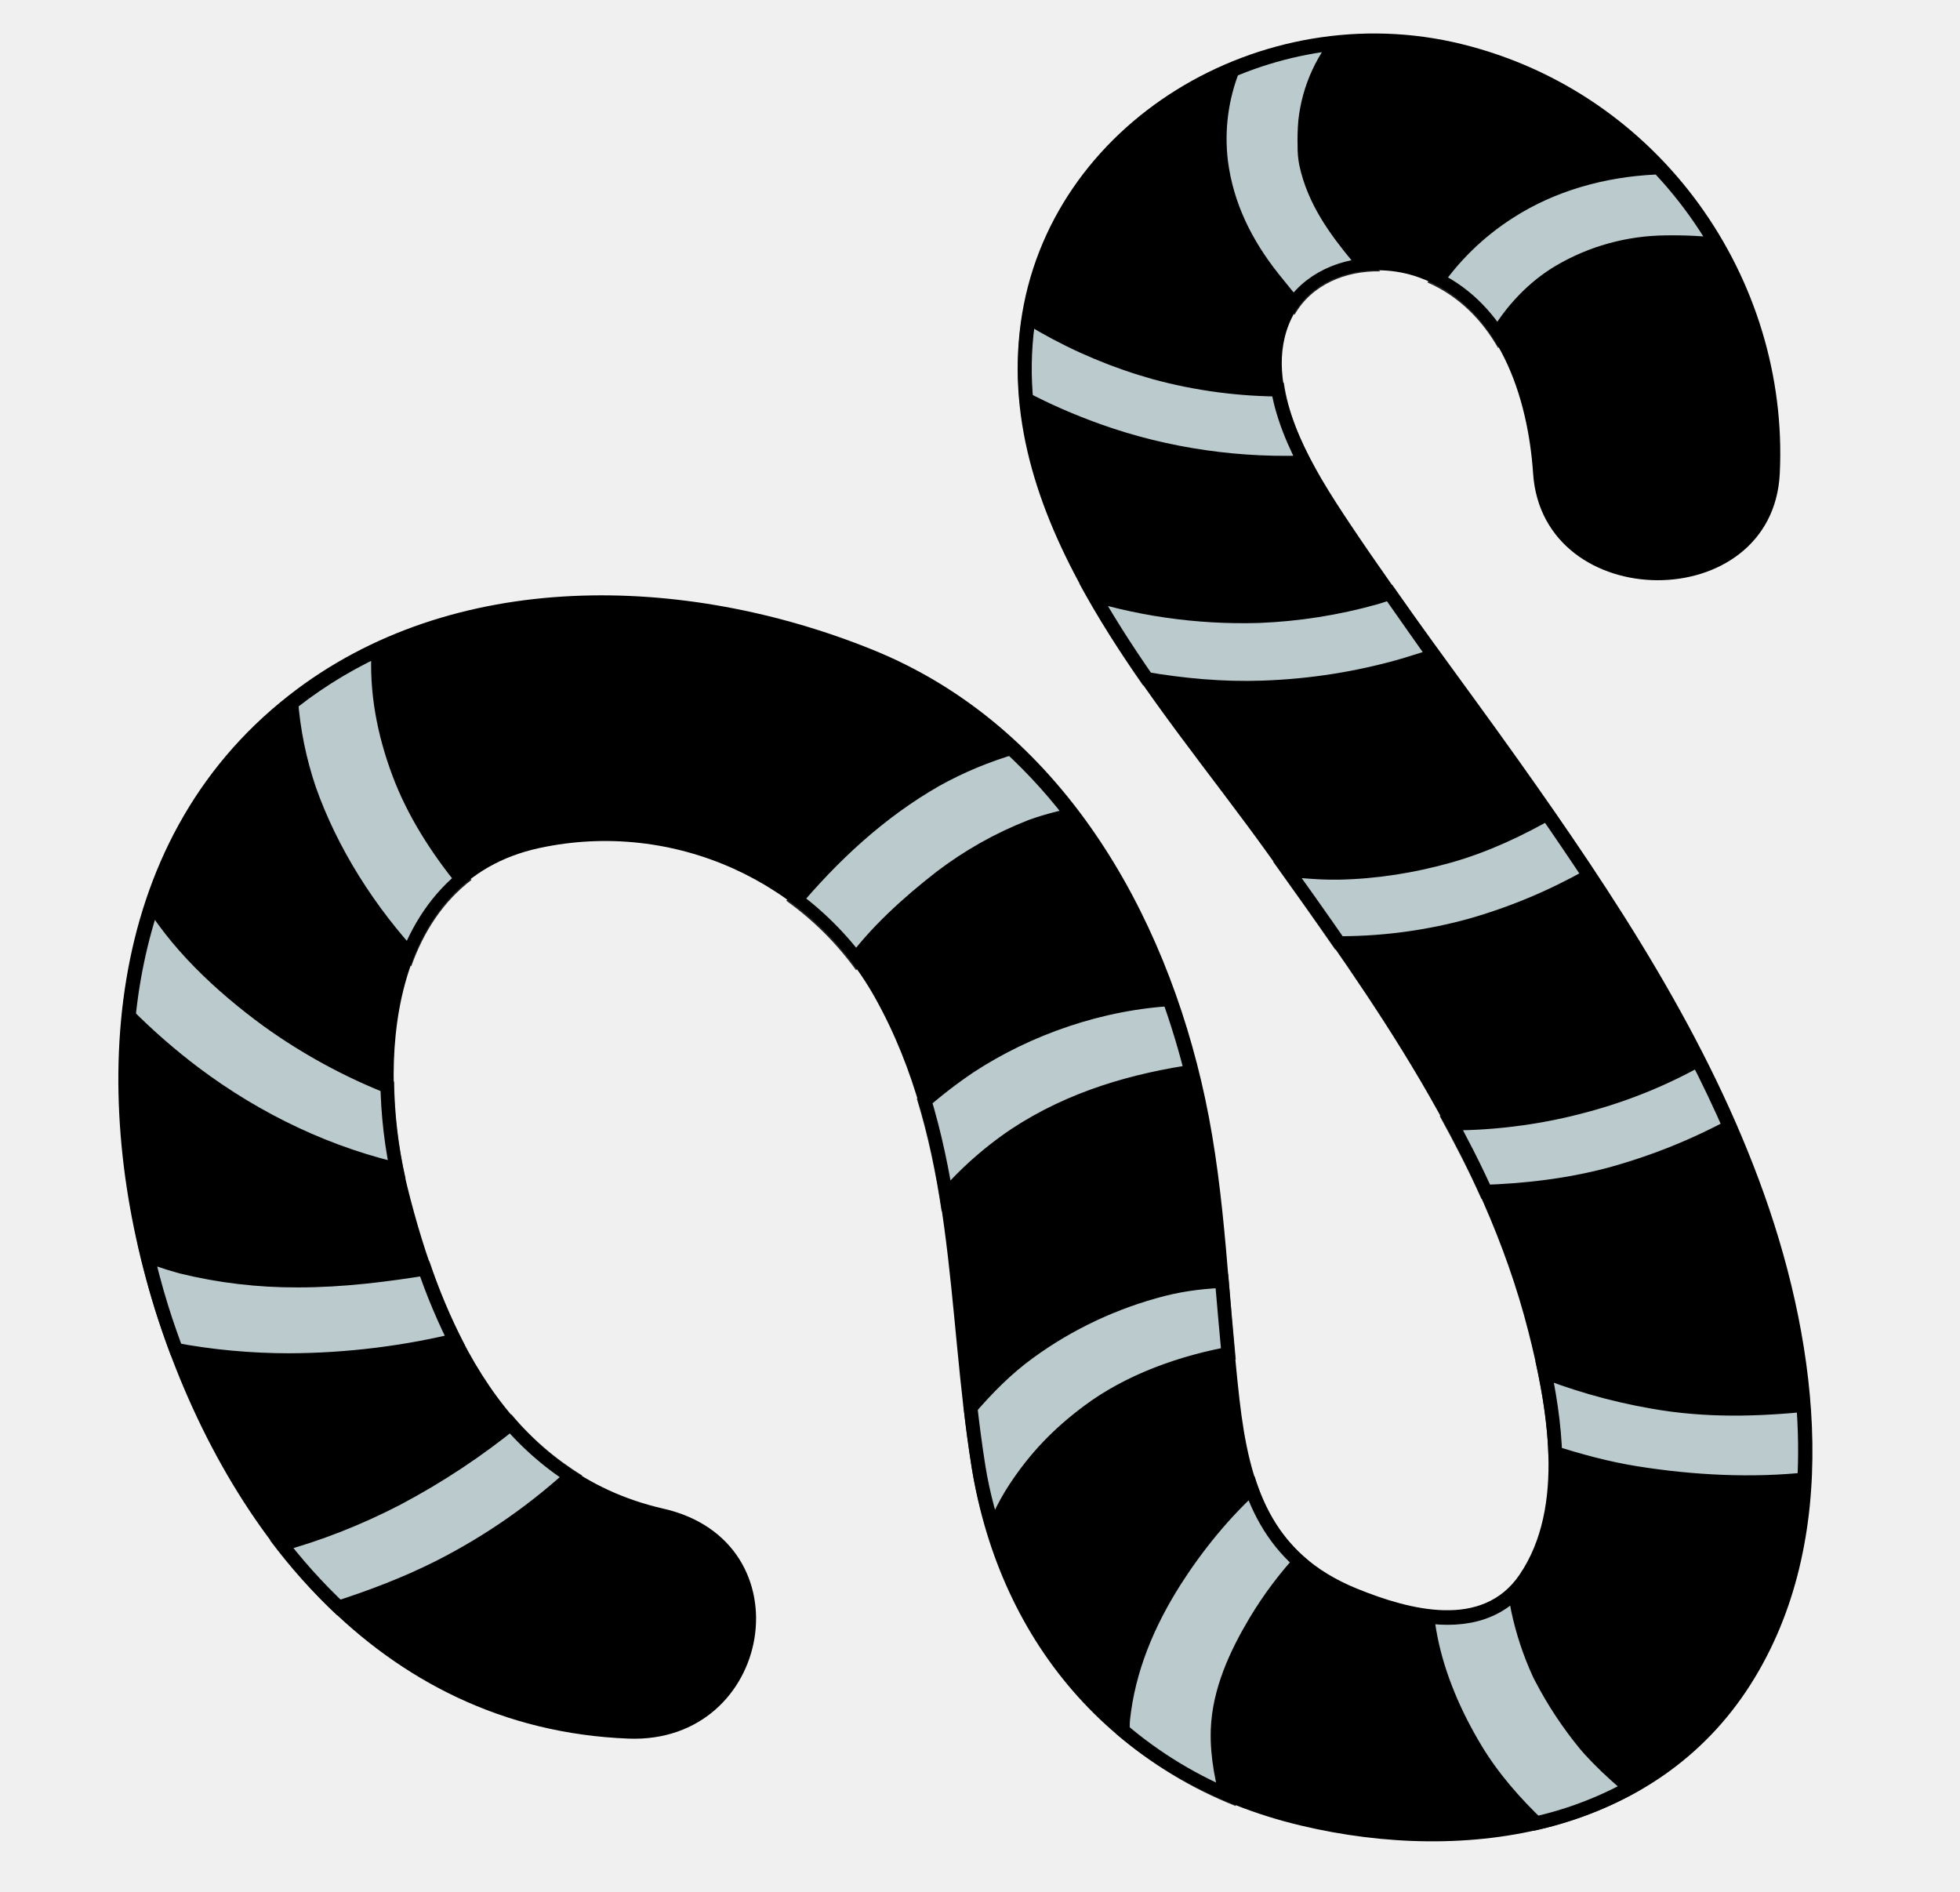
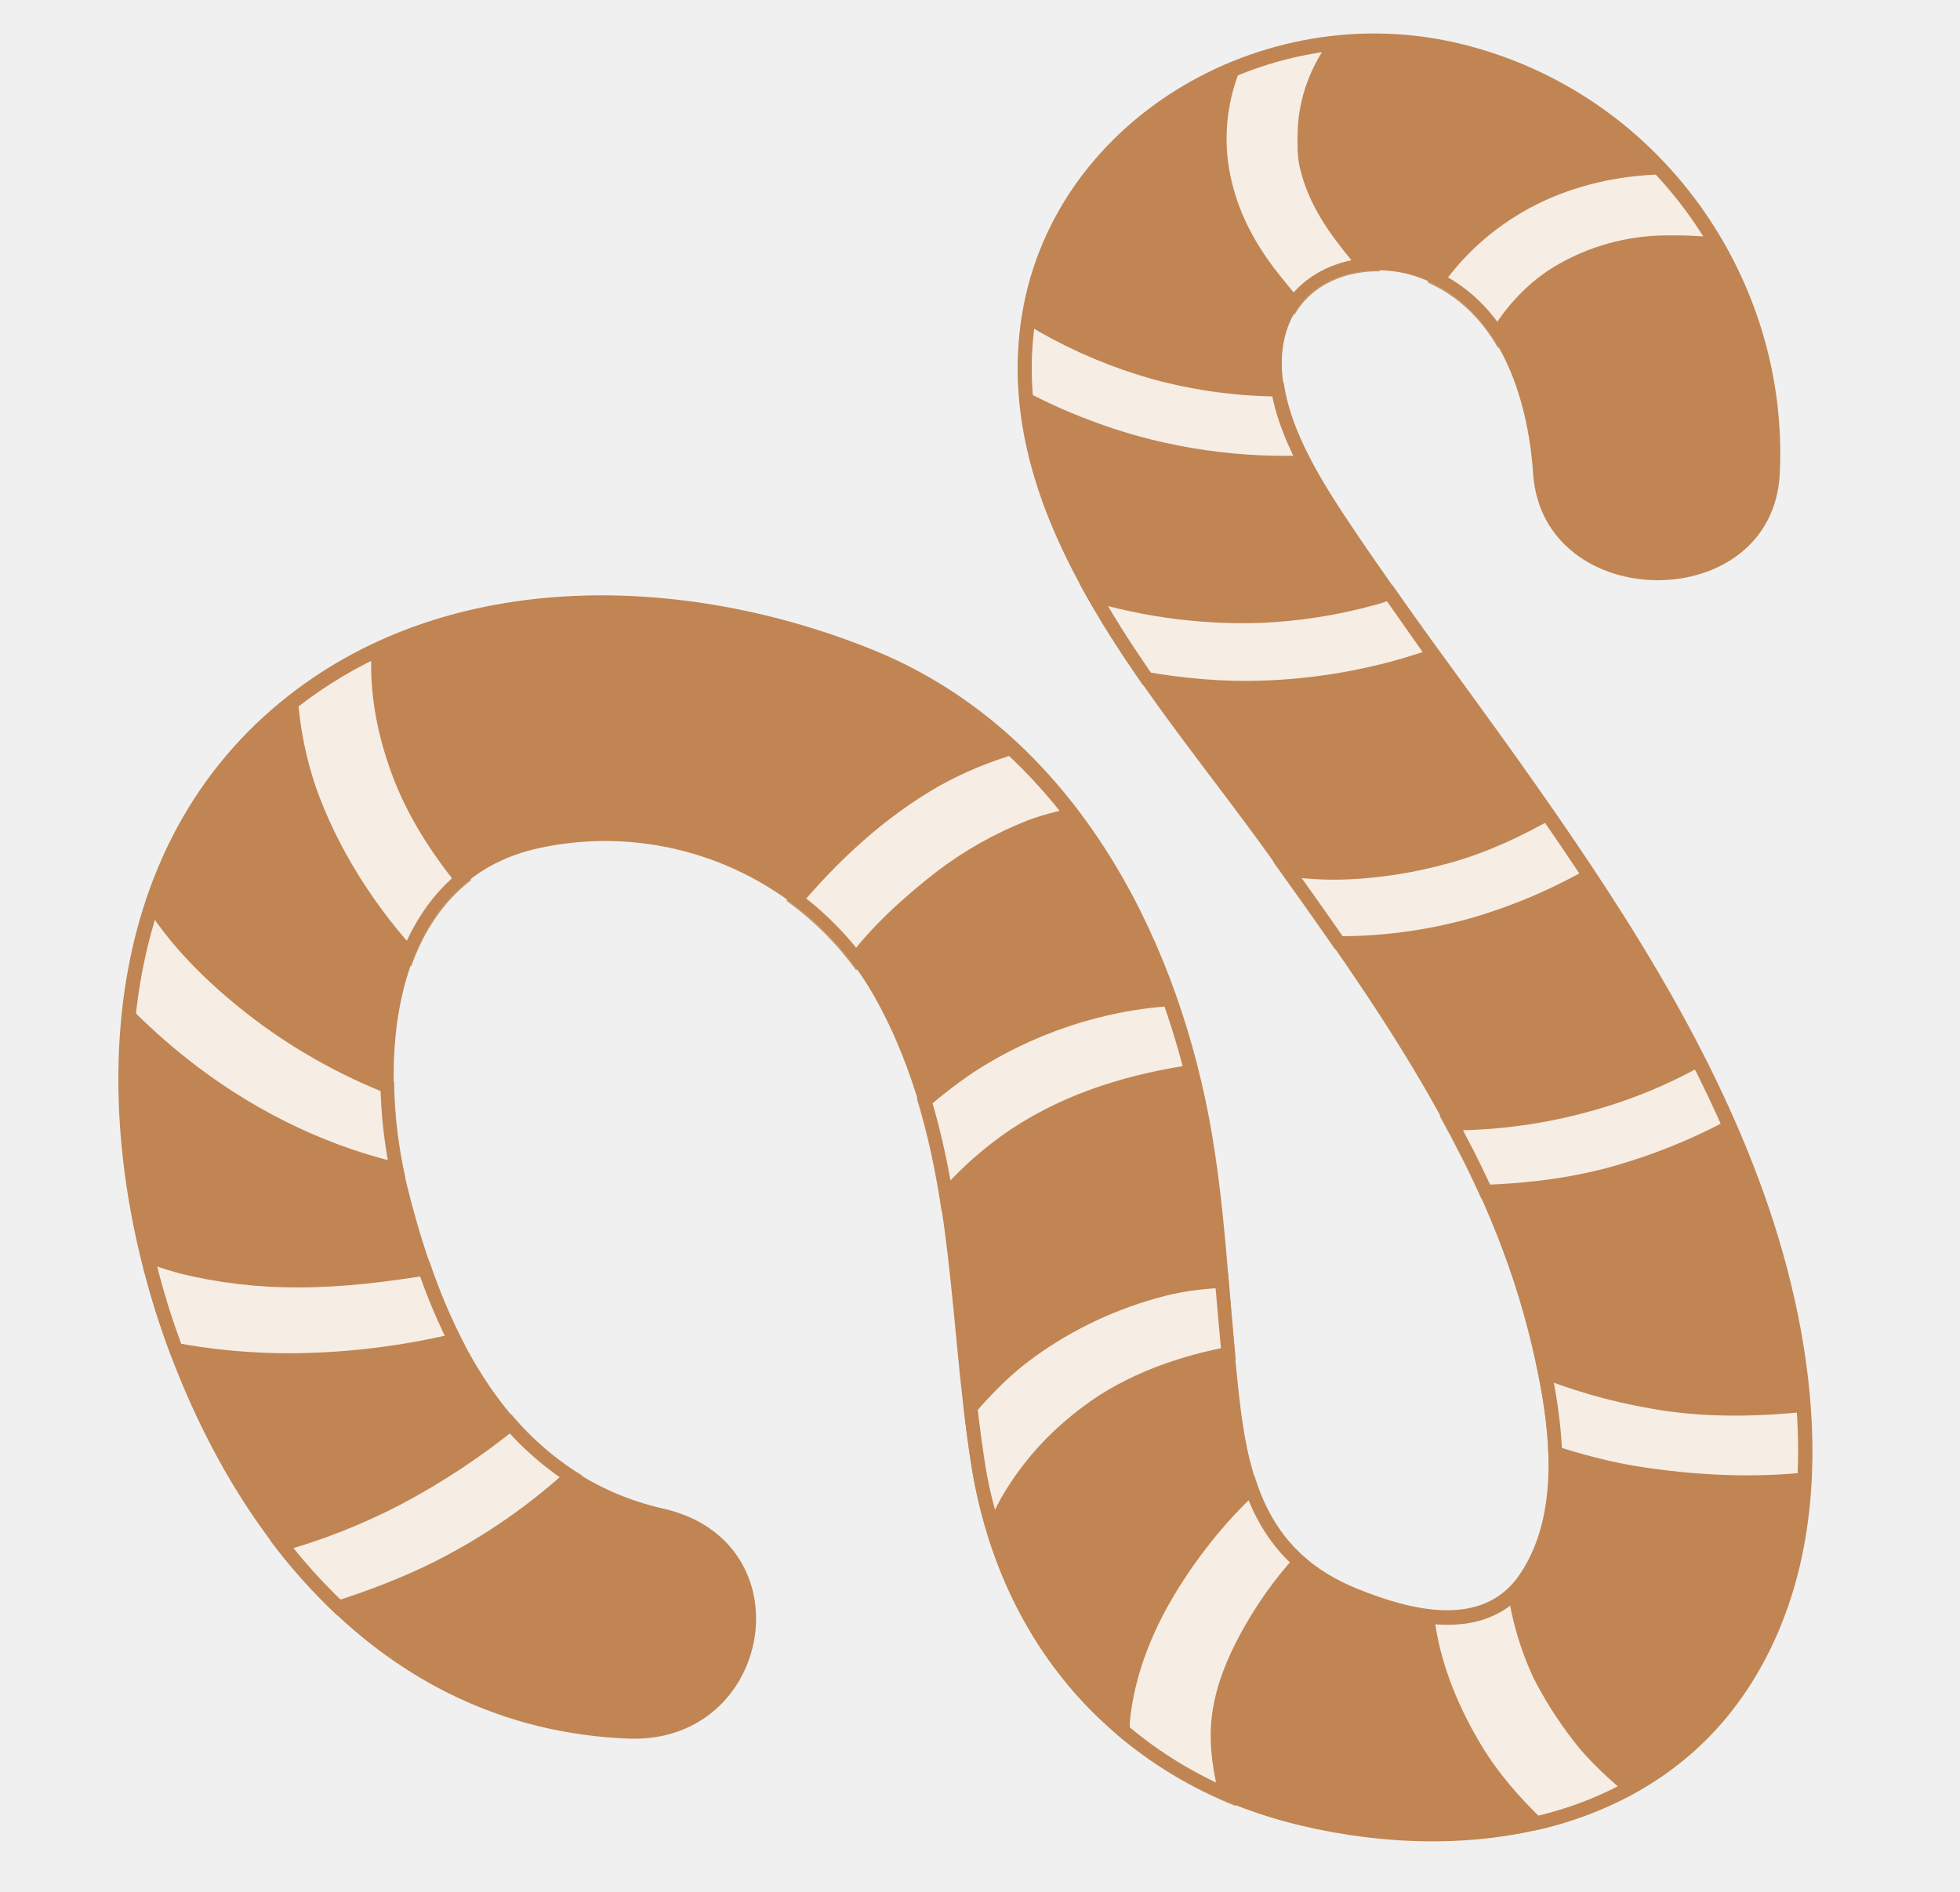
<svg xmlns="http://www.w3.org/2000/svg" width="57" height="55" viewBox="0 0 57 55" fill="none">
-   <path d="M51.311 34.746C49.69 30.177 46.97 26.062 44.158 22.104C42.532 19.815 40.822 17.573 39.265 15.24C38.211 13.66 36.623 11.202 37.56 9.257C38.204 7.92 39.927 7.588 41.258 8.064C43.621 8.905 44.439 11.593 44.585 13.767C44.861 17.887 51.558 17.927 51.759 13.767C52.035 8.111 48.301 2.707 42.509 1.282C36.684 -0.153 30.481 3.569 29.686 9.384C28.882 15.276 33.628 20.304 36.857 24.805C39.947 29.113 43.132 33.555 44.446 38.714C44.995 40.873 45.54 43.812 44.188 45.794C43.111 47.373 41.01 46.825 39.46 46.194C36.942 45.169 36.331 43.17 36.046 40.692C35.711 37.767 35.665 34.826 35.045 31.932C33.89 26.534 30.854 21.109 25.378 18.894C19.945 16.694 13.165 16.483 8.392 20.228C2.894 24.539 2.603 31.983 4.501 38.054C6.462 44.319 10.944 50.269 18.272 50.556C22.483 50.721 23.508 44.828 19.291 43.869C14.733 42.831 12.836 38.518 11.839 34.482C10.982 31.012 11.235 25.619 15.684 24.66C19.613 23.812 23.568 25.664 25.435 28.99C27.816 33.232 27.51 38.039 28.256 42.662C29.089 47.83 32.469 51.812 37.839 53.086C42.684 54.236 48.148 53.341 50.915 48.973C53.583 44.767 52.893 39.203 51.311 34.746Z" fill="black" />
-   <path d="M26.541 21.56C28.565 22.788 31.858 27.051 32.678 30.681C33.526 34.424 33.605 36.88 33.526 39.904C33.454 42.616 31.945 42.4 32.009 39.904C32.072 37.408 31.683 33.943 30.976 31.356C30.27 28.77 28.093 24.282 25.553 23.193L13.032 22.104C13.032 22.104 8.311 23.02 7.036 31.294C6.648 33.813 5.782 32.997 5.838 30.681C5.892 28.365 6.789 22.309 12.716 20.199C12.716 20.199 26.823 21.016 26.541 21.56Z" fill="black" />
+   <path d="M51.311 34.746C49.69 30.177 46.97 26.062 44.158 22.104C42.532 19.815 40.822 17.573 39.265 15.24C38.211 13.66 36.623 11.202 37.56 9.257C38.204 7.92 39.927 7.588 41.258 8.064C43.621 8.905 44.439 11.593 44.585 13.767C44.861 17.887 51.558 17.927 51.759 13.767C52.035 8.111 48.301 2.707 42.509 1.282C36.684 -0.153 30.481 3.569 29.686 9.384C28.882 15.276 33.628 20.304 36.857 24.805C39.947 29.113 43.132 33.555 44.446 38.714C44.995 40.873 45.54 43.812 44.188 45.794C43.111 47.373 41.01 46.825 39.46 46.194C36.942 45.169 36.331 43.17 36.046 40.692C35.711 37.767 35.665 34.826 35.045 31.932C33.89 26.534 30.854 21.109 25.378 18.894C19.945 16.694 13.165 16.483 8.392 20.228C2.894 24.539 2.603 31.983 4.501 38.054C6.462 44.319 10.944 50.269 18.272 50.556C22.483 50.721 23.508 44.828 19.291 43.869C14.733 42.831 12.836 38.518 11.839 34.482C10.982 31.012 11.235 25.619 15.684 24.66C19.613 23.812 23.568 25.664 25.435 28.99C27.816 33.232 27.51 38.039 28.256 42.662C29.089 47.83 32.469 51.812 37.839 53.086C42.684 54.236 48.148 53.341 50.915 48.973C53.583 44.767 52.893 39.203 51.311 34.746Z" fill="#C08552" />
+   <path d="M26.541 21.56C28.565 22.788 31.858 27.051 32.678 30.681C33.526 34.424 33.605 36.88 33.526 39.904C33.454 42.616 31.945 42.4 32.009 39.904C32.072 37.408 31.683 33.943 30.976 31.356C30.27 28.77 28.093 24.282 25.553 23.193L13.032 22.104C13.032 22.104 8.311 23.02 7.036 31.294C6.648 33.813 5.782 32.997 5.838 30.681C5.892 28.365 6.789 22.309 12.716 20.199C12.716 20.199 26.823 21.016 26.541 21.56Z" fill="#C08552" />
  <g opacity="0.85">
-     <mask id="path-3-inside-1_832_2709" fill="white">
-       <path d="M40.912 19.525C41.276 19.416 41.646 19.297 42.015 19.166C41.496 18.452 40.997 17.725 40.489 17.006C40.307 17.068 40.13 17.135 39.94 17.189C38.854 17.493 37.734 17.67 36.605 17.715C34.833 17.768 33.065 17.513 31.386 16.961C31.933 17.976 32.568 18.964 33.239 19.927C34.395 20.127 35.568 20.232 36.722 20.191C38.143 20.144 39.551 19.921 40.912 19.525ZM42.835 27.097C44.046 26.751 45.208 26.265 46.298 25.651L46.501 25.538C46.028 24.82 45.546 24.107 45.054 23.401C44.115 23.939 43.141 24.402 42.091 24.698C41.06 24.988 40.001 25.158 38.926 25.179C38.298 25.191 37.658 25.112 37.023 25.055C37.628 25.899 38.233 26.75 38.828 27.61C38.898 27.61 38.967 27.624 39.037 27.624C40.322 27.616 41.6 27.439 42.835 27.097ZM50.556 32.855C50.217 32.075 49.852 31.306 49.46 30.549C48.394 31.163 47.246 31.635 46.05 31.953C44.89 32.269 43.693 32.441 42.489 32.467C42.28 32.47 42.074 32.456 41.866 32.448C42.3 33.238 42.714 34.037 43.079 34.856C44.368 34.818 45.668 34.665 46.903 34.331C48.177 33.98 49.403 33.485 50.556 32.855ZM52.662 43.201C52.712 42.351 52.7 41.496 52.624 40.64C51.126 40.793 49.636 40.842 48.087 40.565C46.906 40.36 45.753 40.027 44.65 39.571C44.849 40.463 45.011 41.439 45.033 42.4C45.863 42.668 46.705 42.897 47.568 43.034C49.194 43.292 50.958 43.392 52.662 43.201ZM31.76 41.206C32.902 40.35 34.399 39.798 35.938 39.53C35.861 38.702 35.788 37.873 35.718 37.045C35.071 37.061 34.423 37.133 33.78 37.296C32.347 37.663 31.001 38.295 29.817 39.157C29.144 39.643 28.557 40.239 28.017 40.87C28.087 41.479 28.166 42.087 28.262 42.691C28.394 43.51 28.612 44.286 28.87 45.04C29.106 44.474 29.337 43.917 29.698 43.372C30.268 42.512 30.899 41.85 31.76 41.206ZM29.624 33.169C31.223 32.112 33.023 31.594 34.889 31.33C34.685 30.491 34.436 29.664 34.141 28.85C31.988 28.96 29.833 29.706 28.093 30.846C27.592 31.183 27.115 31.552 26.663 31.949C26.993 33.023 27.219 34.118 27.385 35.229C28.019 34.437 28.774 33.742 29.624 33.169ZM27.469 25.674C28.251 25.076 29.116 24.587 30.041 24.224C30.517 24.049 31.016 23.933 31.515 23.835C30.907 23.004 30.216 22.233 29.451 21.534C28.637 21.77 27.854 22.096 27.118 22.506C25.455 23.457 24.073 24.75 22.866 26.192C23.647 26.75 24.331 27.43 24.898 28.215C25.596 27.243 26.559 26.383 27.469 25.674ZM11.786 22.411C11.359 21.268 11.131 20.086 11.207 18.868C11.213 18.764 11.24 18.666 11.253 18.564C10.229 19.005 9.27 19.573 8.4 20.255C8.352 20.292 8.312 20.333 8.267 20.371C8.334 21.271 8.515 22.159 8.806 23.016C9.446 24.835 10.566 26.614 11.96 28.099C12.315 27.101 12.877 26.223 13.712 25.587C13.68 25.549 13.64 25.518 13.609 25.48C12.855 24.544 12.203 23.528 11.786 22.411ZM4.392 25.822C3.947 27.038 3.664 28.314 3.537 29.619C4.185 30.273 4.87 30.863 5.527 31.358C7.37 32.746 9.517 33.779 11.794 34.268C11.585 33.343 11.474 32.4 11.462 31.454C10.191 30.955 8.992 30.301 7.893 29.509C6.569 28.54 5.214 27.289 4.392 25.822ZM5.314 36.639C4.866 36.517 4.428 36.364 4.004 36.179C4.15 36.824 4.315 37.462 4.508 38.083C4.649 38.533 4.807 38.981 4.973 39.427C6.124 39.65 7.296 39.75 8.396 39.751C10.124 39.746 11.844 39.532 13.517 39.114C13.11 38.325 12.765 37.508 12.486 36.67C11.221 36.876 9.95 37.038 8.658 37.036C7.53 37.041 6.406 36.908 5.314 36.639ZM7.975 44.759C7.934 44.77 7.891 44.776 7.85 44.787C8.439 45.575 9.093 46.304 9.801 46.968C10.849 46.632 11.881 46.241 12.857 45.749C14.348 44.993 15.719 44.034 16.929 42.903C16.149 42.424 15.455 41.825 14.875 41.131C13.814 42.001 12.664 42.764 11.441 43.409C10.336 43.98 9.183 44.435 7.975 44.759ZM38.258 13.631C37.819 12.838 37.455 11.979 37.337 11.13C36.09 11.133 34.848 10.97 33.647 10.645C32.516 10.329 31.43 9.875 30.416 9.296C30.199 9.174 30.003 9.026 29.794 8.893C29.76 9.066 29.716 9.234 29.691 9.411C29.588 10.184 29.577 10.967 29.657 11.742C30.367 12.117 31.106 12.438 31.879 12.714C33.883 13.432 36.092 13.75 38.258 13.631ZM35.313 4.73C35.482 6.035 36.044 7.174 36.871 8.215C37.12 8.528 37.379 8.844 37.648 9.153C38.149 8.273 39.138 7.871 40.137 7.891C39.961 7.719 39.795 7.537 39.64 7.347C38.978 6.549 38.402 5.746 38.18 4.734C38.148 4.573 38.134 4.41 38.136 4.246C38.13 4.014 38.136 3.782 38.155 3.55C38.254 2.607 38.666 1.72 39.33 1.022C38.072 1.1 36.839 1.394 35.688 1.89C35.324 2.793 35.196 3.768 35.313 4.73ZM43.784 5.999C42.877 6.579 42.105 7.333 41.513 8.213C42.43 8.614 43.098 9.299 43.57 10.124C43.597 10.068 43.614 10.007 43.646 9.952C44.091 9.159 44.75 8.479 45.462 8.065C46.354 7.541 47.376 7.258 48.42 7.245C48.976 7.235 49.542 7.26 50.092 7.336C50.157 7.345 50.22 7.359 50.285 7.37C49.759 6.392 49.1 5.487 48.325 4.678C48.26 4.679 48.192 4.673 48.129 4.676C46.59 4.748 45.071 5.17 43.784 5.999ZM47.121 51.475C46.939 51.312 46.763 51.143 46.593 50.968L46.387 50.75L46.257 50.601C45.778 50.018 45.361 49.39 45.013 48.725L44.949 48.602C44.678 48.013 44.474 47.398 44.34 46.767C44.27 46.443 44.273 46.041 44.289 45.644C44.254 45.702 44.232 45.764 44.194 45.821C43.504 46.832 42.394 46.967 41.277 46.77C41.312 47.1 41.36 47.411 41.409 47.659C41.638 48.819 42.129 49.947 42.742 50.965C43.244 51.798 43.901 52.554 44.617 53.234C45.728 52.992 46.792 52.577 47.766 52.005L47.685 51.946C47.492 51.796 47.303 51.639 47.121 51.475ZM36.683 47.251C37.08 46.589 37.547 45.969 38.078 45.401C37.27 44.742 36.787 43.902 36.486 42.926C35.468 43.806 34.61 44.903 34 45.859C33.194 47.129 32.62 48.495 32.463 49.983C32.449 50.122 32.461 50.27 32.455 50.413C33.485 51.301 34.663 52.013 35.94 52.519C35.753 51.798 35.585 51.078 35.611 50.31C35.649 49.22 36.128 48.181 36.683 47.251Z" />
+     <mask id="path-3-inside-1_157_45" fill="white">
+       <path d="M40.912 19.525C41.276 19.416 41.646 19.297 42.015 19.166C41.496 18.453 40.997 17.725 40.489 17.006C40.307 17.068 40.13 17.136 39.94 17.189C38.854 17.494 37.734 17.67 36.605 17.715C34.833 17.768 33.065 17.513 31.386 16.961C31.933 17.976 32.568 18.964 33.239 19.927C34.395 20.127 35.568 20.232 36.722 20.191C38.143 20.145 39.551 19.921 40.912 19.525ZM42.835 27.097C44.046 26.751 45.208 26.265 46.298 25.651L46.501 25.538C46.028 24.82 45.546 24.107 45.054 23.401C44.115 23.939 43.141 24.402 42.091 24.698C41.06 24.988 40.001 25.158 38.926 25.179C38.298 25.192 37.658 25.112 37.023 25.056C37.628 25.899 38.233 26.75 38.828 27.61C38.898 27.61 38.967 27.624 39.037 27.624C40.322 27.616 41.6 27.439 42.835 27.097ZM50.556 32.855C50.217 32.075 49.852 31.306 49.46 30.549C48.394 31.163 47.246 31.635 46.05 31.953C44.89 32.269 43.693 32.441 42.489 32.467C42.28 32.47 42.074 32.456 41.866 32.449C42.3 33.238 42.714 34.037 43.079 34.856C44.368 34.818 45.668 34.665 46.903 34.331C48.177 33.98 49.403 33.485 50.556 32.855ZM52.662 43.201C52.712 42.352 52.7 41.496 52.624 40.64C51.126 40.793 49.636 40.842 48.087 40.566C46.906 40.361 45.753 40.027 44.65 39.571C44.849 40.463 45.011 41.44 45.033 42.4C45.863 42.668 46.705 42.897 47.568 43.035C49.194 43.293 50.958 43.392 52.662 43.201ZM31.76 41.206C32.902 40.35 34.399 39.799 35.938 39.53C35.861 38.702 35.788 37.874 35.718 37.046C35.071 37.061 34.423 37.133 33.78 37.296C32.347 37.663 31.001 38.295 29.817 39.157C29.144 39.643 28.557 40.239 28.017 40.87C28.087 41.479 28.166 42.087 28.262 42.691C28.394 43.51 28.612 44.286 28.87 45.04C29.106 44.474 29.337 43.917 29.698 43.372C30.268 42.512 30.899 41.85 31.76 41.206ZM29.624 33.17C31.223 32.112 33.023 31.595 34.889 31.33C34.685 30.491 34.436 29.664 34.141 28.851C31.988 28.961 29.833 29.706 28.093 30.846C27.592 31.183 27.115 31.552 26.663 31.949C26.993 33.023 27.219 34.118 27.385 35.229C28.019 34.437 28.774 33.742 29.624 33.17ZM27.469 25.674C28.251 25.076 29.116 24.588 30.041 24.224C30.517 24.049 31.016 23.933 31.515 23.835C30.907 23.004 30.216 22.233 29.451 21.534C28.637 21.77 27.854 22.096 27.118 22.506C25.455 23.457 24.073 24.75 22.866 26.192C23.647 26.75 24.331 27.43 24.898 28.215C25.596 27.243 26.559 26.383 27.469 25.674ZM11.786 22.411C11.359 21.268 11.131 20.086 11.207 18.868C11.213 18.764 11.24 18.666 11.253 18.564C10.229 19.005 9.27 19.574 8.4 20.255C8.352 20.292 8.312 20.333 8.267 20.371C8.334 21.271 8.515 22.159 8.806 23.016C9.446 24.836 10.566 26.614 11.96 28.099C12.315 27.101 12.877 26.223 13.712 25.587C13.68 25.549 13.64 25.518 13.609 25.48C12.855 24.544 12.203 23.528 11.786 22.411ZM4.392 25.823C3.947 27.039 3.664 28.314 3.537 29.619C4.185 30.273 4.87 30.863 5.527 31.358C7.37 32.746 9.517 33.779 11.794 34.268C11.585 33.343 11.474 32.4 11.462 31.454C10.191 30.955 8.992 30.301 7.893 29.509C6.569 28.54 5.214 27.289 4.392 25.823ZM5.314 36.639C4.866 36.517 4.428 36.364 4.004 36.179C4.15 36.824 4.315 37.463 4.508 38.083C4.649 38.534 4.807 38.981 4.973 39.427C6.124 39.65 7.296 39.75 8.396 39.751C10.124 39.746 11.844 39.532 13.517 39.114C13.11 38.326 12.765 37.508 12.486 36.67C11.221 36.876 9.95 37.038 8.658 37.036C7.53 37.041 6.406 36.908 5.314 36.639ZM7.975 44.759C7.934 44.77 7.891 44.776 7.85 44.787C8.439 45.575 9.093 46.304 9.801 46.968C10.849 46.632 11.881 46.241 12.857 45.749C14.348 44.993 15.719 44.034 16.929 42.903C16.149 42.424 15.455 41.826 14.875 41.131C13.814 42.001 12.664 42.765 11.441 43.409C10.336 43.98 9.183 44.435 7.975 44.759ZM38.258 13.631C37.819 12.838 37.455 11.979 37.337 11.13C36.09 11.133 34.848 10.97 33.647 10.646C32.516 10.329 31.43 9.875 30.416 9.297C30.199 9.174 30.003 9.026 29.794 8.893C29.76 9.066 29.716 9.234 29.691 9.411C29.588 10.184 29.577 10.967 29.657 11.742C30.367 12.117 31.106 12.438 31.879 12.714C33.883 13.432 36.092 13.75 38.258 13.631ZM35.313 4.73C35.482 6.035 36.044 7.174 36.871 8.215C37.12 8.528 37.379 8.844 37.648 9.153C38.149 8.273 39.138 7.871 40.137 7.891C39.961 7.719 39.795 7.538 39.64 7.347C38.978 6.55 38.402 5.746 38.18 4.735C38.148 4.574 38.134 4.41 38.136 4.246C38.13 4.014 38.136 3.782 38.155 3.551C38.254 2.608 38.666 1.721 39.33 1.022C38.072 1.1 36.839 1.394 35.688 1.89C35.324 2.793 35.196 3.768 35.313 4.73ZM43.784 6C42.877 6.579 42.105 7.333 41.513 8.213C42.43 8.614 43.098 9.3 43.57 10.125C43.597 10.068 43.614 10.007 43.646 9.952C44.091 9.159 44.75 8.479 45.462 8.065C46.354 7.541 47.376 7.258 48.42 7.245C48.976 7.236 49.542 7.26 50.092 7.336C50.157 7.346 50.22 7.359 50.285 7.37C49.759 6.392 49.1 5.487 48.325 4.678C48.26 4.68 48.192 4.673 48.129 4.677C46.59 4.748 45.071 5.17 43.784 6ZM47.121 51.475C46.939 51.312 46.763 51.143 46.593 50.968L46.387 50.75L46.257 50.602C45.778 50.018 45.361 49.39 45.013 48.725L44.949 48.602C44.678 48.013 44.474 47.398 44.34 46.767C44.27 46.443 44.273 46.041 44.289 45.644C44.254 45.702 44.232 45.765 44.194 45.821C43.504 46.833 42.394 46.967 41.277 46.77C41.312 47.1 41.36 47.411 41.409 47.659C41.638 48.819 42.129 49.948 42.742 50.965C43.244 51.798 43.901 52.554 44.617 53.234C45.728 52.992 46.792 52.577 47.766 52.006L47.685 51.946C47.492 51.796 47.303 51.639 47.121 51.475ZM36.683 47.251C37.08 46.589 37.547 45.969 38.078 45.401C37.27 44.742 36.787 43.902 36.486 42.926C35.468 43.806 34.61 44.903 34 45.859C33.194 47.129 32.62 48.495 32.463 49.983C32.449 50.122 32.461 50.27 32.455 50.414C33.485 51.301 34.663 52.013 35.94 52.519C35.753 51.798 35.585 51.078 35.611 50.31C35.649 49.22 36.128 48.181 36.683 47.251Z" />
    </mask>
-     <path d="M40.912 19.525C41.276 19.416 41.646 19.297 42.015 19.166C41.496 18.452 40.997 17.725 40.489 17.006C40.307 17.068 40.13 17.135 39.94 17.189C38.854 17.493 37.734 17.67 36.605 17.715C34.833 17.768 33.065 17.513 31.386 16.961C31.933 17.976 32.568 18.964 33.239 19.927C34.395 20.127 35.568 20.232 36.722 20.191C38.143 20.144 39.551 19.921 40.912 19.525ZM42.835 27.097C44.046 26.751 45.208 26.265 46.298 25.651L46.501 25.538C46.028 24.82 45.546 24.107 45.054 23.401C44.115 23.939 43.141 24.402 42.091 24.698C41.06 24.988 40.001 25.158 38.926 25.179C38.298 25.191 37.658 25.112 37.023 25.055C37.628 25.899 38.233 26.75 38.828 27.61C38.898 27.61 38.967 27.624 39.037 27.624C40.322 27.616 41.6 27.439 42.835 27.097ZM50.556 32.855C50.217 32.075 49.852 31.306 49.46 30.549C48.394 31.163 47.246 31.635 46.05 31.953C44.89 32.269 43.693 32.441 42.489 32.467C42.28 32.47 42.074 32.456 41.866 32.448C42.3 33.238 42.714 34.037 43.079 34.856C44.368 34.818 45.668 34.665 46.903 34.331C48.177 33.98 49.403 33.485 50.556 32.855ZM52.662 43.201C52.712 42.351 52.7 41.496 52.624 40.64C51.126 40.793 49.636 40.842 48.087 40.565C46.906 40.36 45.753 40.027 44.65 39.571C44.849 40.463 45.011 41.439 45.033 42.4C45.863 42.668 46.705 42.897 47.568 43.034C49.194 43.292 50.958 43.392 52.662 43.201ZM31.76 41.206C32.902 40.35 34.399 39.798 35.938 39.53C35.861 38.702 35.788 37.873 35.718 37.045C35.071 37.061 34.423 37.133 33.78 37.296C32.347 37.663 31.001 38.295 29.817 39.157C29.144 39.643 28.557 40.239 28.017 40.87C28.087 41.479 28.166 42.087 28.262 42.691C28.394 43.51 28.612 44.286 28.87 45.04C29.106 44.474 29.337 43.917 29.698 43.372C30.268 42.512 30.899 41.85 31.76 41.206ZM29.624 33.169C31.223 32.112 33.023 31.594 34.889 31.33C34.685 30.491 34.436 29.664 34.141 28.85C31.988 28.96 29.833 29.706 28.093 30.846C27.592 31.183 27.115 31.552 26.663 31.949C26.993 33.023 27.219 34.118 27.385 35.229C28.019 34.437 28.774 33.742 29.624 33.169ZM27.469 25.674C28.251 25.076 29.116 24.587 30.041 24.224C30.517 24.049 31.016 23.933 31.515 23.835C30.907 23.004 30.216 22.233 29.451 21.534C28.637 21.77 27.854 22.096 27.118 22.506C25.455 23.457 24.073 24.75 22.866 26.192C23.647 26.75 24.331 27.43 24.898 28.215C25.596 27.243 26.559 26.383 27.469 25.674ZM11.786 22.411C11.359 21.268 11.131 20.086 11.207 18.868C11.213 18.764 11.24 18.666 11.253 18.564C10.229 19.005 9.27 19.573 8.4 20.255C8.352 20.292 8.312 20.333 8.267 20.371C8.334 21.271 8.515 22.159 8.806 23.016C9.446 24.835 10.566 26.614 11.96 28.099C12.315 27.101 12.877 26.223 13.712 25.587C13.68 25.549 13.64 25.518 13.609 25.48C12.855 24.544 12.203 23.528 11.786 22.411ZM4.392 25.822C3.947 27.038 3.664 28.314 3.537 29.619C4.185 30.273 4.87 30.863 5.527 31.358C7.37 32.746 9.517 33.779 11.794 34.268C11.585 33.343 11.474 32.4 11.462 31.454C10.191 30.955 8.992 30.301 7.893 29.509C6.569 28.54 5.214 27.289 4.392 25.822ZM5.314 36.639C4.866 36.517 4.428 36.364 4.004 36.179C4.15 36.824 4.315 37.462 4.508 38.083C4.649 38.533 4.807 38.981 4.973 39.427C6.124 39.65 7.296 39.75 8.396 39.751C10.124 39.746 11.844 39.532 13.517 39.114C13.11 38.325 12.765 37.508 12.486 36.67C11.221 36.876 9.95 37.038 8.658 37.036C7.53 37.041 6.406 36.908 5.314 36.639ZM7.975 44.759C7.934 44.77 7.891 44.776 7.85 44.787C8.439 45.575 9.093 46.304 9.801 46.968C10.849 46.632 11.881 46.241 12.857 45.749C14.348 44.993 15.719 44.034 16.929 42.903C16.149 42.424 15.455 41.825 14.875 41.131C13.814 42.001 12.664 42.764 11.441 43.409C10.336 43.98 9.183 44.435 7.975 44.759ZM38.258 13.631C37.819 12.838 37.455 11.979 37.337 11.13C36.09 11.133 34.848 10.97 33.647 10.645C32.516 10.329 31.43 9.875 30.416 9.296C30.199 9.174 30.003 9.026 29.794 8.893C29.76 9.066 29.716 9.234 29.691 9.411C29.588 10.184 29.577 10.967 29.657 11.742C30.367 12.117 31.106 12.438 31.879 12.714C33.883 13.432 36.092 13.75 38.258 13.631ZM35.313 4.73C35.482 6.035 36.044 7.174 36.871 8.215C37.12 8.528 37.379 8.844 37.648 9.153C38.149 8.273 39.138 7.871 40.137 7.891C39.961 7.719 39.795 7.537 39.64 7.347C38.978 6.549 38.402 5.746 38.18 4.734C38.148 4.573 38.134 4.41 38.136 4.246C38.13 4.014 38.136 3.782 38.155 3.55C38.254 2.607 38.666 1.72 39.33 1.022C38.072 1.1 36.839 1.394 35.688 1.89C35.324 2.793 35.196 3.768 35.313 4.73ZM43.784 5.999C42.877 6.579 42.105 7.333 41.513 8.213C42.43 8.614 43.098 9.299 43.57 10.124C43.597 10.068 43.614 10.007 43.646 9.952C44.091 9.159 44.75 8.479 45.462 8.065C46.354 7.541 47.376 7.258 48.42 7.245C48.976 7.235 49.542 7.26 50.092 7.336C50.157 7.345 50.22 7.359 50.285 7.37C49.759 6.392 49.1 5.487 48.325 4.678C48.26 4.679 48.192 4.673 48.129 4.676C46.59 4.748 45.071 5.17 43.784 5.999ZM47.121 51.475C46.939 51.312 46.763 51.143 46.593 50.968L46.387 50.75L46.257 50.601C45.778 50.018 45.361 49.39 45.013 48.725L44.949 48.602C44.678 48.013 44.474 47.398 44.34 46.767C44.27 46.443 44.273 46.041 44.289 45.644C44.254 45.702 44.232 45.764 44.194 45.821C43.504 46.832 42.394 46.967 41.277 46.77C41.312 47.1 41.36 47.411 41.409 47.659C41.638 48.819 42.129 49.947 42.742 50.965C43.244 51.798 43.901 52.554 44.617 53.234C45.728 52.992 46.792 52.577 47.766 52.005L47.685 51.946C47.492 51.796 47.303 51.639 47.121 51.475ZM36.683 47.251C37.08 46.589 37.547 45.969 38.078 45.401C37.27 44.742 36.787 43.902 36.486 42.926C35.468 43.806 34.61 44.903 34 45.859C33.194 47.129 32.62 48.495 32.463 49.983C32.449 50.122 32.461 50.27 32.455 50.413C33.485 51.301 34.663 52.013 35.94 52.519C35.753 51.798 35.585 51.078 35.611 50.31C35.649 49.22 36.128 48.181 36.683 47.251Z" fill="#DAEDF1" stroke="black" stroke-width="0.8" mask="url(#path-3-inside-1_832_2709)" />
+     <path d="M40.912 19.525C41.276 19.416 41.646 19.297 42.015 19.166C41.496 18.453 40.997 17.725 40.489 17.006C40.307 17.068 40.13 17.136 39.94 17.189C38.854 17.494 37.734 17.67 36.605 17.715C34.833 17.768 33.065 17.513 31.386 16.961C31.933 17.976 32.568 18.964 33.239 19.927C34.395 20.127 35.568 20.232 36.722 20.191C38.143 20.145 39.551 19.921 40.912 19.525ZM42.835 27.097C44.046 26.751 45.208 26.265 46.298 25.651L46.501 25.538C46.028 24.82 45.546 24.107 45.054 23.401C44.115 23.939 43.141 24.402 42.091 24.698C41.06 24.988 40.001 25.158 38.926 25.179C38.298 25.192 37.658 25.112 37.023 25.056C37.628 25.899 38.233 26.75 38.828 27.61C38.898 27.61 38.967 27.624 39.037 27.624C40.322 27.616 41.6 27.439 42.835 27.097ZM50.556 32.855C50.217 32.075 49.852 31.306 49.46 30.549C48.394 31.163 47.246 31.635 46.05 31.953C44.89 32.269 43.693 32.441 42.489 32.467C42.28 32.47 42.074 32.456 41.866 32.449C42.3 33.238 42.714 34.037 43.079 34.856C44.368 34.818 45.668 34.665 46.903 34.331C48.177 33.98 49.403 33.485 50.556 32.855ZM52.662 43.201C52.712 42.352 52.7 41.496 52.624 40.64C51.126 40.793 49.636 40.842 48.087 40.566C46.906 40.361 45.753 40.027 44.65 39.571C44.849 40.463 45.011 41.44 45.033 42.4C45.863 42.668 46.705 42.897 47.568 43.035C49.194 43.293 50.958 43.392 52.662 43.201ZM31.76 41.206C32.902 40.35 34.399 39.799 35.938 39.53C35.861 38.702 35.788 37.874 35.718 37.046C35.071 37.061 34.423 37.133 33.78 37.296C32.347 37.663 31.001 38.295 29.817 39.157C29.144 39.643 28.557 40.239 28.017 40.87C28.087 41.479 28.166 42.087 28.262 42.691C28.394 43.51 28.612 44.286 28.87 45.04C29.106 44.474 29.337 43.917 29.698 43.372C30.268 42.512 30.899 41.85 31.76 41.206ZM29.624 33.17C31.223 32.112 33.023 31.595 34.889 31.33C34.685 30.491 34.436 29.664 34.141 28.851C31.988 28.961 29.833 29.706 28.093 30.846C27.592 31.183 27.115 31.552 26.663 31.949C26.993 33.023 27.219 34.118 27.385 35.229C28.019 34.437 28.774 33.742 29.624 33.17ZM27.469 25.674C28.251 25.076 29.116 24.588 30.041 24.224C30.517 24.049 31.016 23.933 31.515 23.835C30.907 23.004 30.216 22.233 29.451 21.534C28.637 21.77 27.854 22.096 27.118 22.506C25.455 23.457 24.073 24.75 22.866 26.192C23.647 26.75 24.331 27.43 24.898 28.215C25.596 27.243 26.559 26.383 27.469 25.674ZM11.786 22.411C11.359 21.268 11.131 20.086 11.207 18.868C11.213 18.764 11.24 18.666 11.253 18.564C10.229 19.005 9.27 19.574 8.4 20.255C8.352 20.292 8.312 20.333 8.267 20.371C8.334 21.271 8.515 22.159 8.806 23.016C9.446 24.836 10.566 26.614 11.96 28.099C12.315 27.101 12.877 26.223 13.712 25.587C13.68 25.549 13.64 25.518 13.609 25.48C12.855 24.544 12.203 23.528 11.786 22.411ZM4.392 25.823C3.947 27.039 3.664 28.314 3.537 29.619C4.185 30.273 4.87 30.863 5.527 31.358C7.37 32.746 9.517 33.779 11.794 34.268C11.585 33.343 11.474 32.4 11.462 31.454C10.191 30.955 8.992 30.301 7.893 29.509C6.569 28.54 5.214 27.289 4.392 25.823ZM5.314 36.639C4.866 36.517 4.428 36.364 4.004 36.179C4.15 36.824 4.315 37.463 4.508 38.083C4.649 38.534 4.807 38.981 4.973 39.427C6.124 39.65 7.296 39.75 8.396 39.751C10.124 39.746 11.844 39.532 13.517 39.114C13.11 38.326 12.765 37.508 12.486 36.67C11.221 36.876 9.95 37.038 8.658 37.036C7.53 37.041 6.406 36.908 5.314 36.639ZM7.975 44.759C7.934 44.77 7.891 44.776 7.85 44.787C8.439 45.575 9.093 46.304 9.801 46.968C10.849 46.632 11.881 46.241 12.857 45.749C14.348 44.993 15.719 44.034 16.929 42.903C16.149 42.424 15.455 41.826 14.875 41.131C13.814 42.001 12.664 42.765 11.441 43.409C10.336 43.98 9.183 44.435 7.975 44.759ZM38.258 13.631C37.819 12.838 37.455 11.979 37.337 11.13C36.09 11.133 34.848 10.97 33.647 10.646C32.516 10.329 31.43 9.875 30.416 9.297C30.199 9.174 30.003 9.026 29.794 8.893C29.76 9.066 29.716 9.234 29.691 9.411C29.588 10.184 29.577 10.967 29.657 11.742C30.367 12.117 31.106 12.438 31.879 12.714C33.883 13.432 36.092 13.75 38.258 13.631ZM35.313 4.73C35.482 6.035 36.044 7.174 36.871 8.215C37.12 8.528 37.379 8.844 37.648 9.153C38.149 8.273 39.138 7.871 40.137 7.891C39.961 7.719 39.795 7.538 39.64 7.347C38.978 6.55 38.402 5.746 38.18 4.735C38.148 4.574 38.134 4.41 38.136 4.246C38.13 4.014 38.136 3.782 38.155 3.551C38.254 2.608 38.666 1.721 39.33 1.022C38.072 1.1 36.839 1.394 35.688 1.89C35.324 2.793 35.196 3.768 35.313 4.73ZM43.784 6C42.877 6.579 42.105 7.333 41.513 8.213C42.43 8.614 43.098 9.3 43.57 10.125C43.597 10.068 43.614 10.007 43.646 9.952C44.091 9.159 44.75 8.479 45.462 8.065C46.354 7.541 47.376 7.258 48.42 7.245C48.976 7.236 49.542 7.26 50.092 7.336C50.157 7.346 50.22 7.359 50.285 7.37C49.759 6.392 49.1 5.487 48.325 4.678C48.26 4.68 48.192 4.673 48.129 4.677C46.59 4.748 45.071 5.17 43.784 6ZM47.121 51.475C46.939 51.312 46.763 51.143 46.593 50.968L46.387 50.75L46.257 50.602C45.778 50.018 45.361 49.39 45.013 48.725L44.949 48.602C44.678 48.013 44.474 47.398 44.34 46.767C44.27 46.443 44.273 46.041 44.289 45.644C44.254 45.702 44.232 45.765 44.194 45.821C43.504 46.833 42.394 46.967 41.277 46.77C41.312 47.1 41.36 47.411 41.409 47.659C41.638 48.819 42.129 49.948 42.742 50.965C43.244 51.798 43.901 52.554 44.617 53.234C45.728 52.992 46.792 52.577 47.766 52.006L47.685 51.946C47.492 51.796 47.303 51.639 47.121 51.475ZM36.683 47.251C37.08 46.589 37.547 45.969 38.078 45.401C37.27 44.742 36.787 43.902 36.486 42.926C35.468 43.806 34.61 44.903 34 45.859C33.194 47.129 32.62 48.495 32.463 49.983C32.449 50.122 32.461 50.27 32.455 50.414C33.485 51.301 34.663 52.013 35.94 52.519C35.753 51.798 35.585 51.078 35.611 50.31C35.649 49.22 36.128 48.181 36.683 47.251Z" fill="white" stroke="#C08552" stroke-width="0.8" mask="url(#path-3-inside-1_157_45)" />
  </g>
</svg>
